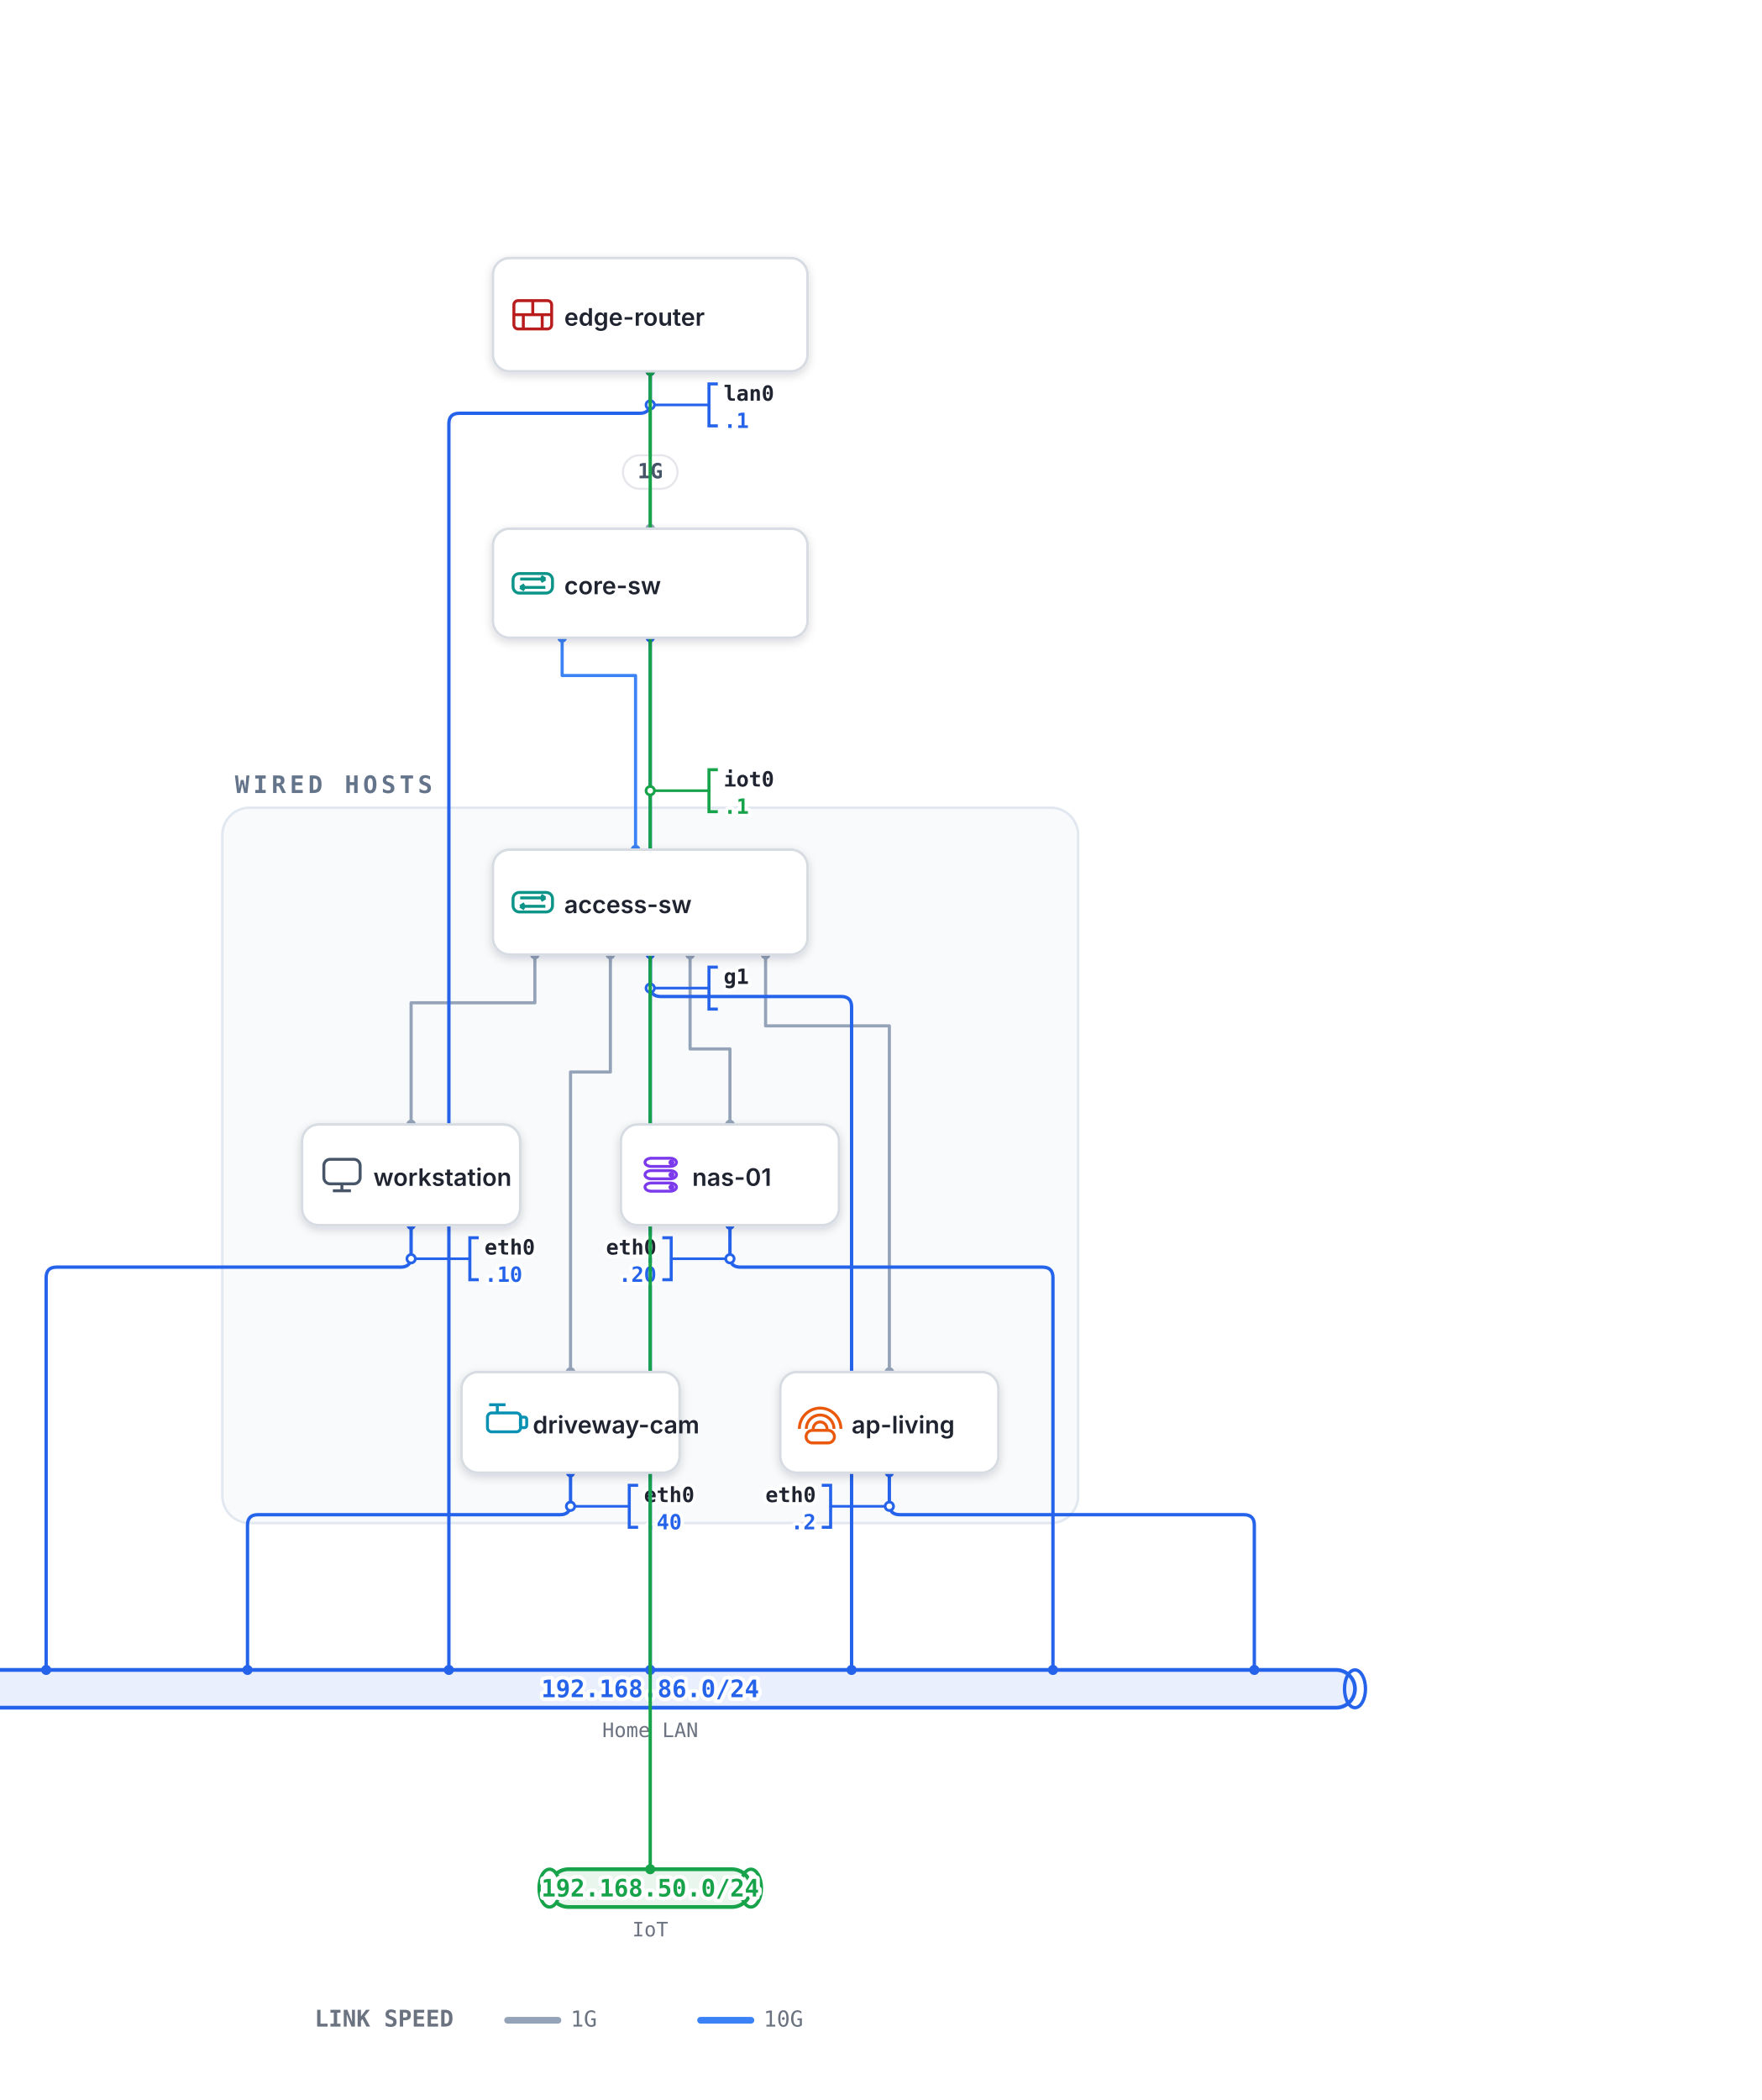
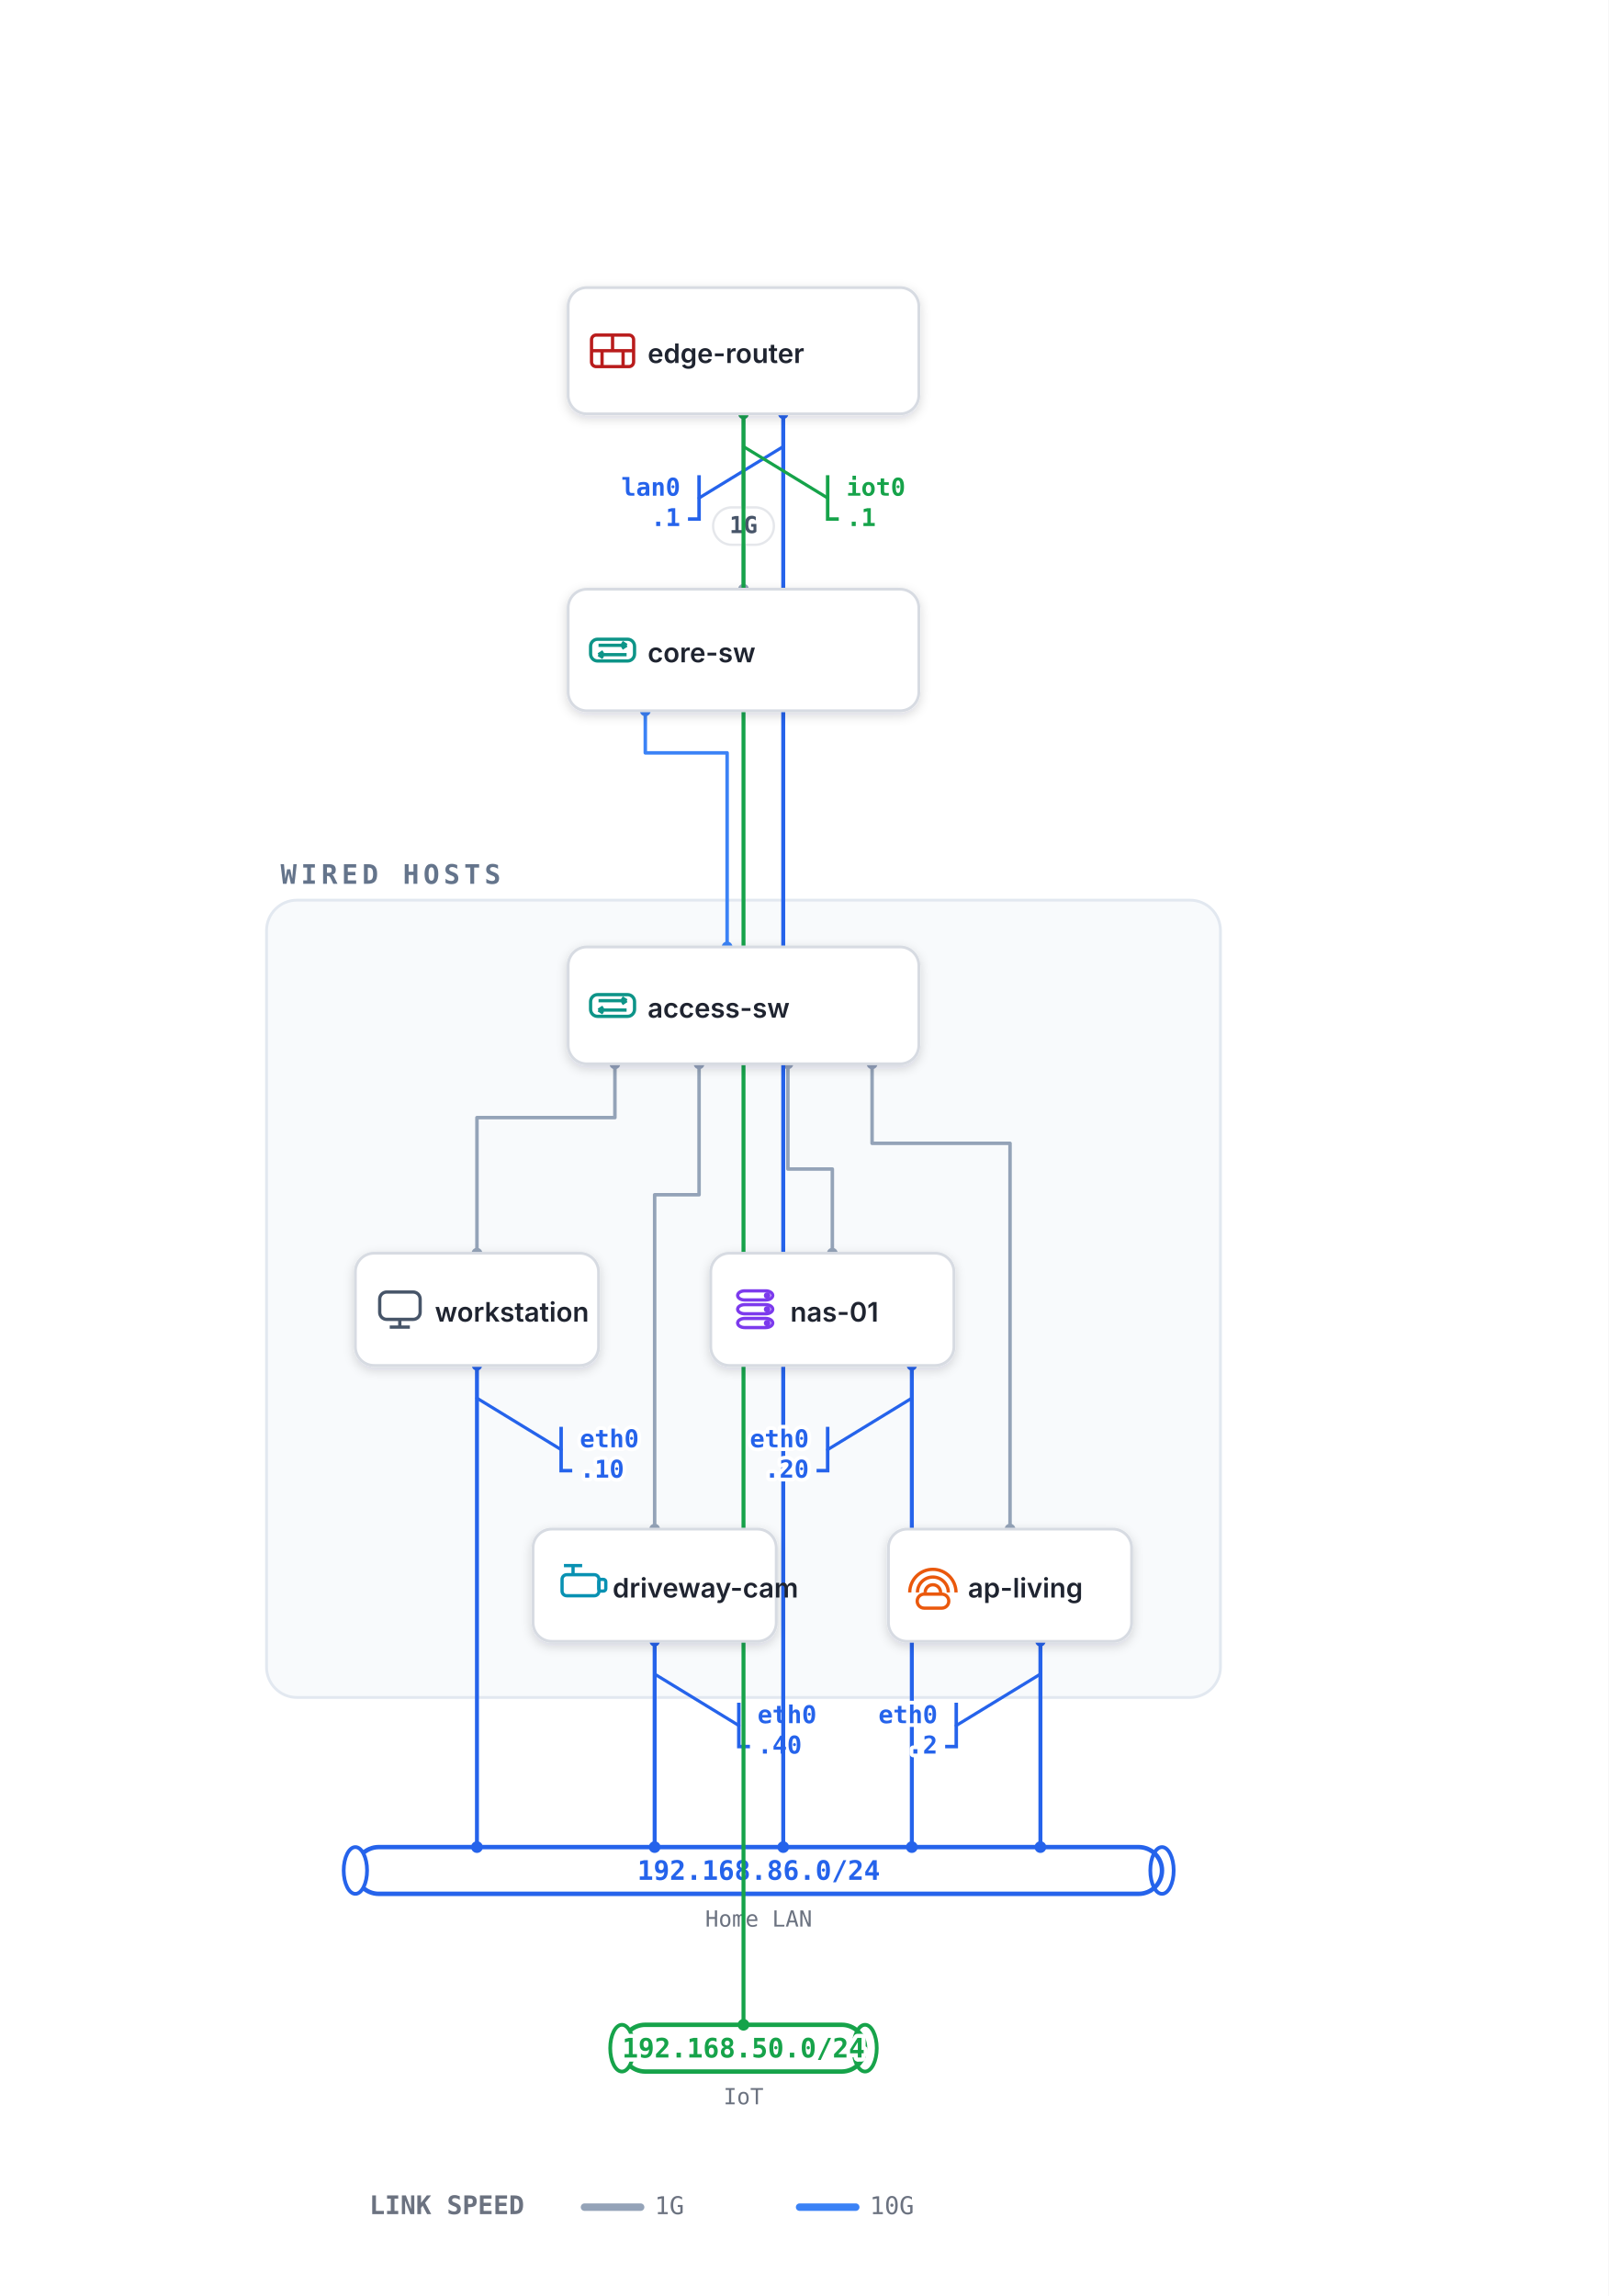
- <svg xmlns="http://www.w3.org/2000/svg" viewBox="0 0 840 1001" font-family="Inter, system-ui, -apple-system, 'Segoe UI', Roboto, sans-serif">
+ <svg xmlns="http://www.w3.org/2000/svg" viewBox="0 0 688 982" font-family="Inter, system-ui, -apple-system, 'Segoe UI', Roboto, sans-serif">
  <defs>
    <filter id="sh" x="-20%" y="-20%" width="140%" height="140%">
      <feDropShadow dx="0" dy="1.5" stdDeviation="2.2" flood-color="#0f172a" flood-opacity="0.16" />
    </filter>
  </defs>
-   <rect width="840" height="1001" fill="#ffffff" />
-   <g transform="translate(40,0)">
+   <rect width="688" height="982" fill="#ffffff" />
+   <g transform="translate(48,0)">
    <rect x="66.0" y="385.0" width="408.0" height="341.0" rx="13" fill="#f8fafc" stroke="#e2e8f0" stroke-width="1.2" />
    <text x="72.0" y="378.0" font-size="11.5" fill="#64748b" font-weight="700" letter-spacing="1.8" font-family="ui-monospace, SFMono-Regular, Menlo, Consolas, monospace">WIRED HOSTS</text>
    <path d="M 270.0,177.0 L 270.0,200.0 L 270.0,200.0 L 270.0,252.0" fill="none" stroke="#94a3b8" stroke-width="1.5" stroke-linecap="round" stroke-linejoin="round" stroke-opacity="1" />
    <circle cx="270.0" cy="177.0" r="2.3" fill="#94a3b8" />
    <circle cx="270.0" cy="252.0" r="2.3" fill="#94a3b8" />
    <path d="M 263.0,405.0 L 263.0,322.0 L 228.0,322.0 L 228.0,304.0" fill="none" stroke="#3b82f6" stroke-width="1.5" stroke-linecap="round" stroke-linejoin="round" stroke-opacity="1" />
    <circle cx="263.0" cy="405.0" r="2.3" fill="#3b82f6" />
    <circle cx="228.0" cy="304.0" r="2.3" fill="#3b82f6" />
    <path d="M 215.0,455.0 L 215.0,478.0 L 156.0,478.0 L 156.0,536.0" fill="none" stroke="#94a3b8" stroke-width="1.5" stroke-linecap="round" stroke-linejoin="round" stroke-opacity="1" />
    <circle cx="215.0" cy="455.0" r="2.3" fill="#94a3b8" />
    <circle cx="156.0" cy="536.0" r="2.3" fill="#94a3b8" />
    <path d="M 289.0,455.0 L 289.0,500.0 L 308.0,500.0 L 308.0,536.0" fill="none" stroke="#94a3b8" stroke-width="1.5" stroke-linecap="round" stroke-linejoin="round" stroke-opacity="1" />
    <circle cx="289.0" cy="455.0" r="2.3" fill="#94a3b8" />
    <circle cx="308.0" cy="536.0" r="2.3" fill="#94a3b8" />
    <path d="M 251.0,455.0 L 251.0,511.0 L 232.0,511.0 L 232.0,654.0" fill="none" stroke="#94a3b8" stroke-width="1.5" stroke-linecap="round" stroke-linejoin="round" stroke-opacity="1" />
    <circle cx="251.0" cy="455.0" r="2.3" fill="#94a3b8" />
    <circle cx="232.0" cy="654.0" r="2.3" fill="#94a3b8" />
    <path d="M 325.0,455.0 L 325.0,489.0 L 384.0,489.0 L 384.0,654.0" fill="none" stroke="#94a3b8" stroke-width="1.5" stroke-linecap="round" stroke-linejoin="round" stroke-opacity="1" />
    <circle cx="325.0" cy="455.0" r="2.3" fill="#94a3b8" />
    <circle cx="384.0" cy="654.0" r="2.3" fill="#94a3b8" />
    <rect x="257.0" y="217.0" width="26.0" height="16" rx="8" fill="#ffffff" stroke="#e5e7eb" stroke-width="1" />
    <text x="270.0" y="228.0" font-size="10" text-anchor="middle" fill="#475569" font-weight="600" font-family="ui-monospace, SFMono-Regular, Menlo, Consolas, monospace">1G</text>
-     <rect x="253.6" y="156.0" width="32.8" height="13" rx="3" fill="#ffffff" stroke="#6b7280" stroke-width="1" />
-     <text x="270.0" y="165.5" font-size="8" text-anchor="middle" fill="#6b7280" font-weight="700" font-family="ui-monospace, SFMono-Regular, Menlo, Consolas, monospace">lan0</text>
-     <text x="270.0" y="176.0" font-size="7.5" text-anchor="middle" fill="#6b7280" font-family="ui-monospace, SFMono-Regular, Menlo, Consolas, monospace">192.168.86.1/24</text>
-     <rect x="256.7" y="259.0" width="26.6" height="13" rx="3" fill="#ffffff" stroke="#6b7280" stroke-width="1" />
-     <text x="270.0" y="268.5" font-size="8" text-anchor="middle" fill="#6b7280" font-weight="700" font-family="ui-monospace, SFMono-Regular, Menlo, Consolas, monospace">te1</text>
    <rect x="252.8" y="412.0" width="20.4" height="13" rx="3" fill="#ffffff" stroke="#6b7280" stroke-width="1" />
    <text x="263.0" y="421.5" font-size="8" text-anchor="middle" fill="#6b7280" font-weight="700" font-family="ui-monospace, SFMono-Regular, Menlo, Consolas, monospace">u1</text>
    <rect x="214.7" y="283.0" width="26.6" height="13" rx="3" fill="#ffffff" stroke="#6b7280" stroke-width="1" />
    <text x="228.0" y="292.5" font-size="8" text-anchor="middle" fill="#6b7280" font-weight="700" font-family="ui-monospace, SFMono-Regular, Menlo, Consolas, monospace">te2</text>
-     <rect x="204.8" y="434.0" width="20.4" height="13" rx="3" fill="#ffffff" stroke="#6b7280" stroke-width="1" />
-     <text x="215.0" y="443.5" font-size="8" text-anchor="middle" fill="#6b7280" font-weight="700" font-family="ui-monospace, SFMono-Regular, Menlo, Consolas, monospace">g1</text>
-     <rect x="139.6" y="543.0" width="32.8" height="13" rx="3" fill="#ffffff" stroke="#6b7280" stroke-width="1" />
-     <text x="156.0" y="552.5" font-size="8" text-anchor="middle" fill="#6b7280" font-weight="700" font-family="ui-monospace, SFMono-Regular, Menlo, Consolas, monospace">eth0</text>
    <rect x="278.8" y="434.0" width="20.4" height="13" rx="3" fill="#ffffff" stroke="#6b7280" stroke-width="1" />
    <text x="289.0" y="443.5" font-size="8" text-anchor="middle" fill="#6b7280" font-weight="700" font-family="ui-monospace, SFMono-Regular, Menlo, Consolas, monospace">g2</text>
-     <rect x="291.6" y="543.0" width="32.8" height="13" rx="3" fill="#ffffff" stroke="#6b7280" stroke-width="1" />
-     <text x="308.0" y="552.5" font-size="8" text-anchor="middle" fill="#6b7280" font-weight="700" font-family="ui-monospace, SFMono-Regular, Menlo, Consolas, monospace">eth0</text>
    <rect x="240.8" y="434.0" width="20.4" height="13" rx="3" fill="#ffffff" stroke="#6b7280" stroke-width="1" />
    <text x="251.0" y="443.5" font-size="8" text-anchor="middle" fill="#6b7280" font-weight="700" font-family="ui-monospace, SFMono-Regular, Menlo, Consolas, monospace">g3</text>
-     <rect x="215.6" y="661.0" width="32.8" height="13" rx="3" fill="#ffffff" stroke="#6b7280" stroke-width="1" />
-     <text x="232.0" y="670.5" font-size="8" text-anchor="middle" fill="#6b7280" font-weight="700" font-family="ui-monospace, SFMono-Regular, Menlo, Consolas, monospace">eth0</text>
    <rect x="314.8" y="434.0" width="20.4" height="13" rx="3" fill="#ffffff" stroke="#6b7280" stroke-width="1" />
    <text x="325.0" y="443.5" font-size="8" text-anchor="middle" fill="#6b7280" font-weight="700" font-family="ui-monospace, SFMono-Regular, Menlo, Consolas, monospace">g4</text>
-     <rect x="367.6" y="661.0" width="32.8" height="13" rx="3" fill="#ffffff" stroke="#6b7280" stroke-width="1" />
-     <text x="384.0" y="670.5" font-size="8" text-anchor="middle" fill="#6b7280" font-weight="700" font-family="ui-monospace, SFMono-Regular, Menlo, Consolas, monospace">eth0</text>
-     <rect x="-66.0" y="796.0" width="672.0" height="18" rx="9" fill="#2563eb" fill-opacity="0.10" stroke="#2563eb" stroke-width="1.8" />
-     <ellipse cx="-66.0" cy="805.0" rx="5.0" ry="9.0" fill="#ffffff" stroke="#2563eb" stroke-width="1.6" />
-     <ellipse cx="606.0" cy="805.0" rx="5.0" ry="9.0" fill="none" stroke="#2563eb" stroke-width="1.6" />
-     <text x="270.0" y="809.0" font-size="11.5" text-anchor="middle" fill="#2563eb" font-weight="700" font-family="ui-monospace, SFMono-Regular, Menlo, Consolas, monospace" paint-order="stroke" stroke="#ffffff" stroke-width="3.5" stroke-linejoin="round">192.168.86.0/24</text>
-     <text x="270.0" y="828.0" font-size="9.5" text-anchor="middle" fill="#6b7280" font-family="ui-monospace, SFMono-Regular, Menlo, Consolas, monospace">Home LAN</text>
-     <path d="M 156.0,584.0 L 156.0,599.0 Q 156.0,604.0 151.0,604.0 L -13.0,604.0 Q -18.0,604.0 -18.0,609.0 L -18.0,796.0" fill="none" stroke="#2563eb" stroke-width="1.6" stroke-linecap="round" stroke-linejoin="round" />
+     <rect x="104.0" y="790.0" width="345.0" height="20" rx="10" fill="#ffffff" stroke="#2563eb" stroke-width="1.9" />
+     <ellipse cx="104.0" cy="800.0" rx="5.0" ry="10.0" fill="#ffffff" stroke="#2563eb" stroke-width="1.6" />
+     <ellipse cx="449.0" cy="800.0" rx="5.0" ry="10.0" fill="none" stroke="#2563eb" stroke-width="1.6" />
+     <text x="276.5" y="804.0" font-size="11.5" text-anchor="middle" fill="#2563eb" font-weight="700" font-family="ui-monospace, SFMono-Regular, Menlo, Consolas, monospace" paint-order="stroke" stroke="#ffffff" stroke-width="3.5" stroke-linejoin="round">192.168.86.0/24</text>
+     <text x="276.5" y="824.0" font-size="9.5" text-anchor="middle" fill="#6b7280" font-family="ui-monospace, SFMono-Regular, Menlo, Consolas, monospace">Home LAN</text>
+     <line x1="156.0" y1="584.0" x2="156.0" y2="790.0" stroke="#2563eb" stroke-width="1.7" stroke-linecap="round" />
    <circle cx="156.0" cy="584.0" r="2.2" fill="#2563eb" />
-     <circle cx="-18.0" cy="796.0" r="2.4" fill="#2563eb" />
-     <line x1="156.0" y1="600.0" x2="184.0" y2="600.0" stroke="#2563eb" stroke-width="1.25" stroke-linecap="round" />
-     <circle cx="156.0" cy="600.0" r="2" fill="#ffffff" stroke="#2563eb" stroke-width="1.3" />
-     <path d="M 184.0,590.0 L 187.5,590.0 M 184.0,590.0 L 184.0,610.0 M 184.0,610.0 L 187.5,610.0" fill="none" stroke="#2563eb" stroke-width="1.45" stroke-linecap="square" />
-     <text x="191.0" y="598.0" font-size="10" text-anchor="start" fill="#1f2430" font-weight="700" font-family="ui-monospace, SFMono-Regular, Menlo, Consolas, monospace" paint-order="stroke" stroke="#ffffff" stroke-width="3.2" stroke-linejoin="round">eth0</text>
-     <text x="191.0" y="611.0" font-size="10" text-anchor="start" fill="#2563eb" font-weight="600" font-family="ui-monospace, SFMono-Regular, Menlo, Consolas, monospace" paint-order="stroke" stroke="#ffffff" stroke-width="3.2" stroke-linejoin="round">.10</text>
-     <path d="M 232.0,702.0 L 232.0,717.0 Q 232.0,722.0 227.0,722.0 L 83.0,722.0 Q 78.0,722.0 78.0,727.0 L 78.0,796.0" fill="none" stroke="#2563eb" stroke-width="1.6" stroke-linecap="round" stroke-linejoin="round" />
+     <circle cx="156.0" cy="790.0" r="2.5" fill="#2563eb" />
+     <line x1="156.0" y1="598.0" x2="192.0" y2="620.0" stroke="#2563eb" stroke-width="1.35" stroke-linecap="round" />
+     <path d="M 192.0,611.0 L 192.0,629.0 M 192.0,629.0 L 196.0,629.0" fill="none" stroke="#2563eb" stroke-width="1.5" stroke-linecap="square" />
+     <text x="200.0" y="619.0" font-size="10.5" text-anchor="start" fill="#2563eb" font-weight="700" font-family="ui-monospace, SFMono-Regular, Menlo, Consolas, monospace" paint-order="stroke" stroke="#ffffff" stroke-width="3.2" stroke-linejoin="round">eth0</text>
+     <text x="200.0" y="632.0" font-size="10.5" text-anchor="start" fill="#2563eb" font-weight="600" font-family="ui-monospace, SFMono-Regular, Menlo, Consolas, monospace" paint-order="stroke" stroke="#ffffff" stroke-width="3.2" stroke-linejoin="round">.10</text>
+     <line x1="232.0" y1="702.0" x2="232.0" y2="790.0" stroke="#2563eb" stroke-width="1.7" stroke-linecap="round" />
    <circle cx="232.0" cy="702.0" r="2.2" fill="#2563eb" />
-     <circle cx="78.0" cy="796.0" r="2.4" fill="#2563eb" />
-     <line x1="232.0" y1="718.0" x2="260.0" y2="718.0" stroke="#2563eb" stroke-width="1.25" stroke-linecap="round" />
-     <circle cx="232.0" cy="718.0" r="2" fill="#ffffff" stroke="#2563eb" stroke-width="1.3" />
-     <path d="M 260.0,708.0 L 263.5,708.0 M 260.0,708.0 L 260.0,728.0 M 260.0,728.0 L 263.5,728.0" fill="none" stroke="#2563eb" stroke-width="1.45" stroke-linecap="square" />
-     <text x="267.0" y="716.0" font-size="10" text-anchor="start" fill="#1f2430" font-weight="700" font-family="ui-monospace, SFMono-Regular, Menlo, Consolas, monospace" paint-order="stroke" stroke="#ffffff" stroke-width="3.2" stroke-linejoin="round">eth0</text>
-     <text x="267.0" y="729.0" font-size="10" text-anchor="start" fill="#2563eb" font-weight="600" font-family="ui-monospace, SFMono-Regular, Menlo, Consolas, monospace" paint-order="stroke" stroke="#ffffff" stroke-width="3.2" stroke-linejoin="round">.40</text>
-     <path d="M 270.0,177.0 L 270.0,192.0 Q 270.0,197.0 265.0,197.0 L 179.0,197.0 Q 174.0,197.0 174.0,202.0 L 174.0,796.0" fill="none" stroke="#2563eb" stroke-width="1.6" stroke-linecap="round" stroke-linejoin="round" />
-     <circle cx="270.0" cy="177.0" r="2.2" fill="#2563eb" />
-     <circle cx="174.0" cy="796.0" r="2.4" fill="#2563eb" />
-     <line x1="270.0" y1="193.0" x2="298.0" y2="193.0" stroke="#2563eb" stroke-width="1.25" stroke-linecap="round" />
-     <circle cx="270.0" cy="193.0" r="2" fill="#ffffff" stroke="#2563eb" stroke-width="1.3" />
-     <path d="M 298.0,183.0 L 301.5,183.0 M 298.0,183.0 L 298.0,203.0 M 298.0,203.0 L 301.5,203.0" fill="none" stroke="#2563eb" stroke-width="1.45" stroke-linecap="square" />
-     <text x="305.0" y="191.0" font-size="10" text-anchor="start" fill="#1f2430" font-weight="700" font-family="ui-monospace, SFMono-Regular, Menlo, Consolas, monospace" paint-order="stroke" stroke="#ffffff" stroke-width="3.2" stroke-linejoin="round">lan0</text>
-     <text x="305.0" y="204.0" font-size="10" text-anchor="start" fill="#2563eb" font-weight="600" font-family="ui-monospace, SFMono-Regular, Menlo, Consolas, monospace" paint-order="stroke" stroke="#ffffff" stroke-width="3.2" stroke-linejoin="round">.1</text>
-     <path d="M 270.0,304.0 L 270.0,796.0" fill="none" stroke="#2563eb" stroke-width="1.6" stroke-linecap="round" stroke-linejoin="round" />
-     <circle cx="270.0" cy="304.0" r="2.2" fill="#2563eb" />
-     <circle cx="270.0" cy="796.0" r="2.4" fill="#2563eb" />
-     <line x1="270.0" y1="441.8" x2="298.0" y2="441.8" stroke="#2563eb" stroke-width="1.25" stroke-linecap="round" />
-     <circle cx="270.0" cy="441.8" r="2" fill="#ffffff" stroke="#2563eb" stroke-width="1.3" />
-     <path d="M 298.0,431.8 L 301.5,431.8 M 298.0,431.8 L 298.0,451.8 M 298.0,451.8 L 301.5,451.8" fill="none" stroke="#2563eb" stroke-width="1.45" stroke-linecap="square" />
-     <text x="305.0" y="439.8" font-size="10" text-anchor="start" fill="#1f2430" font-weight="700" font-family="ui-monospace, SFMono-Regular, Menlo, Consolas, monospace" paint-order="stroke" stroke="#ffffff" stroke-width="3.2" stroke-linejoin="round">te1</text>
-     <path d="M 270.0,455.0 L 270.0,470.0 Q 270.0,475.0 275.0,475.0 L 361.0,475.0 Q 366.0,475.0 366.0,480.0 L 366.0,796.0" fill="none" stroke="#2563eb" stroke-width="1.6" stroke-linecap="round" stroke-linejoin="round" />
-     <circle cx="270.0" cy="455.0" r="2.2" fill="#2563eb" />
-     <circle cx="366.0" cy="796.0" r="2.4" fill="#2563eb" />
-     <line x1="270.0" y1="471.0" x2="298.0" y2="471.0" stroke="#2563eb" stroke-width="1.25" stroke-linecap="round" />
-     <circle cx="270.0" cy="471.0" r="2" fill="#ffffff" stroke="#2563eb" stroke-width="1.3" />
-     <path d="M 298.0,461.0 L 301.5,461.0 M 298.0,461.0 L 298.0,481.0 M 298.0,481.0 L 301.5,481.0" fill="none" stroke="#2563eb" stroke-width="1.45" stroke-linecap="square" />
-     <text x="305.0" y="469.0" font-size="10" text-anchor="start" fill="#1f2430" font-weight="700" font-family="ui-monospace, SFMono-Regular, Menlo, Consolas, monospace" paint-order="stroke" stroke="#ffffff" stroke-width="3.2" stroke-linejoin="round">g1</text>
-     <path d="M 308.0,584.0 L 308.0,599.0 Q 308.0,604.0 313.0,604.0 L 457.0,604.0 Q 462.0,604.0 462.0,609.0 L 462.0,796.0" fill="none" stroke="#2563eb" stroke-width="1.6" stroke-linecap="round" stroke-linejoin="round" />
-     <circle cx="308.0" cy="584.0" r="2.2" fill="#2563eb" />
-     <circle cx="462.0" cy="796.0" r="2.4" fill="#2563eb" />
-     <line x1="308.0" y1="600.0" x2="280.0" y2="600.0" stroke="#2563eb" stroke-width="1.25" stroke-linecap="round" />
-     <circle cx="308.0" cy="600.0" r="2" fill="#ffffff" stroke="#2563eb" stroke-width="1.3" />
-     <path d="M 280.0,590.0 L 276.5,590.0 M 280.0,590.0 L 280.0,610.0 M 280.0,610.0 L 276.5,610.0" fill="none" stroke="#2563eb" stroke-width="1.45" stroke-linecap="square" />
-     <text x="273.0" y="598.0" font-size="10" text-anchor="end" fill="#1f2430" font-weight="700" font-family="ui-monospace, SFMono-Regular, Menlo, Consolas, monospace" paint-order="stroke" stroke="#ffffff" stroke-width="3.2" stroke-linejoin="round">eth0</text>
-     <text x="273.0" y="611.0" font-size="10" text-anchor="end" fill="#2563eb" font-weight="600" font-family="ui-monospace, SFMono-Regular, Menlo, Consolas, monospace" paint-order="stroke" stroke="#ffffff" stroke-width="3.2" stroke-linejoin="round">.20</text>
-     <path d="M 384.0,702.0 L 384.0,717.0 Q 384.0,722.0 389.0,722.0 L 553.0,722.0 Q 558.0,722.0 558.0,727.0 L 558.0,796.0" fill="none" stroke="#2563eb" stroke-width="1.6" stroke-linecap="round" stroke-linejoin="round" />
-     <circle cx="384.0" cy="702.0" r="2.2" fill="#2563eb" />
-     <circle cx="558.0" cy="796.0" r="2.4" fill="#2563eb" />
-     <line x1="384.0" y1="718.0" x2="356.0" y2="718.0" stroke="#2563eb" stroke-width="1.25" stroke-linecap="round" />
-     <circle cx="384.0" cy="718.0" r="2" fill="#ffffff" stroke="#2563eb" stroke-width="1.3" />
-     <path d="M 356.0,708.0 L 352.5,708.0 M 356.0,708.0 L 356.0,728.0 M 356.0,728.0 L 352.5,728.0" fill="none" stroke="#2563eb" stroke-width="1.45" stroke-linecap="square" />
-     <text x="349.0" y="716.0" font-size="10" text-anchor="end" fill="#1f2430" font-weight="700" font-family="ui-monospace, SFMono-Regular, Menlo, Consolas, monospace" paint-order="stroke" stroke="#ffffff" stroke-width="3.2" stroke-linejoin="round">eth0</text>
-     <text x="349.0" y="729.0" font-size="10" text-anchor="end" fill="#2563eb" font-weight="600" font-family="ui-monospace, SFMono-Regular, Menlo, Consolas, monospace" paint-order="stroke" stroke="#ffffff" stroke-width="3.2" stroke-linejoin="round">.2</text>
-     <rect x="222.0" y="891.0" width="96.0" height="18" rx="9" fill="#16a34a" fill-opacity="0.10" stroke="#16a34a" stroke-width="1.8" />
-     <ellipse cx="222.0" cy="900.0" rx="5.0" ry="9.0" fill="#ffffff" stroke="#16a34a" stroke-width="1.6" />
-     <ellipse cx="318.0" cy="900.0" rx="5.0" ry="9.0" fill="none" stroke="#16a34a" stroke-width="1.6" />
-     <text x="270.0" y="904.0" font-size="11.5" text-anchor="middle" fill="#16a34a" font-weight="700" font-family="ui-monospace, SFMono-Regular, Menlo, Consolas, monospace" paint-order="stroke" stroke="#ffffff" stroke-width="3.5" stroke-linejoin="round">192.168.50.0/24</text>
-     <text x="270.0" y="923.0" font-size="9.5" text-anchor="middle" fill="#6b7280" font-family="ui-monospace, SFMono-Regular, Menlo, Consolas, monospace">IoT</text>
-     <path d="M 270.0,177.0 L 270.0,891.0" fill="none" stroke="#16a34a" stroke-width="1.6" stroke-linecap="round" stroke-linejoin="round" />
+     <circle cx="232.0" cy="790.0" r="2.5" fill="#2563eb" />
+     <line x1="232.0" y1="716.0" x2="268.0" y2="738.0" stroke="#2563eb" stroke-width="1.35" stroke-linecap="round" />
+     <path d="M 268.0,729.0 L 268.0,747.0 M 268.0,747.0 L 272.0,747.0" fill="none" stroke="#2563eb" stroke-width="1.5" stroke-linecap="square" />
+     <text x="276.0" y="737.0" font-size="10.5" text-anchor="start" fill="#2563eb" font-weight="700" font-family="ui-monospace, SFMono-Regular, Menlo, Consolas, monospace" paint-order="stroke" stroke="#ffffff" stroke-width="3.2" stroke-linejoin="round">eth0</text>
+     <text x="276.0" y="750.0" font-size="10.5" text-anchor="start" fill="#2563eb" font-weight="600" font-family="ui-monospace, SFMono-Regular, Menlo, Consolas, monospace" paint-order="stroke" stroke="#ffffff" stroke-width="3.2" stroke-linejoin="round">.40</text>
+     <line x1="287.0" y1="177.0" x2="287.0" y2="790.0" stroke="#2563eb" stroke-width="1.7" stroke-linecap="round" />
+     <circle cx="287.0" cy="177.0" r="2.2" fill="#2563eb" />
+     <circle cx="287.0" cy="790.0" r="2.5" fill="#2563eb" />
+     <line x1="287.0" y1="191.0" x2="251.0" y2="213.0" stroke="#2563eb" stroke-width="1.35" stroke-linecap="round" />
+     <path d="M 251.0,204.0 L 251.0,222.0 M 251.0,222.0 L 247.0,222.0" fill="none" stroke="#2563eb" stroke-width="1.5" stroke-linecap="square" />
+     <text x="243.0" y="212.0" font-size="10.5" text-anchor="end" fill="#2563eb" font-weight="700" font-family="ui-monospace, SFMono-Regular, Menlo, Consolas, monospace" paint-order="stroke" stroke="#ffffff" stroke-width="3.2" stroke-linejoin="round">lan0</text>
+     <text x="243.0" y="225.0" font-size="10.5" text-anchor="end" fill="#2563eb" font-weight="600" font-family="ui-monospace, SFMono-Regular, Menlo, Consolas, monospace" paint-order="stroke" stroke="#ffffff" stroke-width="3.2" stroke-linejoin="round">.1</text>
+     <line x1="342.0" y1="584.0" x2="342.0" y2="790.0" stroke="#2563eb" stroke-width="1.7" stroke-linecap="round" />
+     <circle cx="342.0" cy="584.0" r="2.2" fill="#2563eb" />
+     <circle cx="342.0" cy="790.0" r="2.5" fill="#2563eb" />
+     <line x1="342.0" y1="598.0" x2="306.0" y2="620.0" stroke="#2563eb" stroke-width="1.35" stroke-linecap="round" />
+     <path d="M 306.0,611.0 L 306.0,629.0 M 306.0,629.0 L 302.0,629.0" fill="none" stroke="#2563eb" stroke-width="1.5" stroke-linecap="square" />
+     <text x="298.0" y="619.0" font-size="10.5" text-anchor="end" fill="#2563eb" font-weight="700" font-family="ui-monospace, SFMono-Regular, Menlo, Consolas, monospace" paint-order="stroke" stroke="#ffffff" stroke-width="3.2" stroke-linejoin="round">eth0</text>
+     <text x="298.0" y="632.0" font-size="10.5" text-anchor="end" fill="#2563eb" font-weight="600" font-family="ui-monospace, SFMono-Regular, Menlo, Consolas, monospace" paint-order="stroke" stroke="#ffffff" stroke-width="3.2" stroke-linejoin="round">.20</text>
+     <line x1="397.0" y1="702.0" x2="397.0" y2="790.0" stroke="#2563eb" stroke-width="1.7" stroke-linecap="round" />
+     <circle cx="397.0" cy="702.0" r="2.2" fill="#2563eb" />
+     <circle cx="397.0" cy="790.0" r="2.5" fill="#2563eb" />
+     <line x1="397.0" y1="716.0" x2="361.0" y2="738.0" stroke="#2563eb" stroke-width="1.35" stroke-linecap="round" />
+     <path d="M 361.0,729.0 L 361.0,747.0 M 361.0,747.0 L 357.0,747.0" fill="none" stroke="#2563eb" stroke-width="1.5" stroke-linecap="square" />
+     <text x="353.0" y="737.0" font-size="10.5" text-anchor="end" fill="#2563eb" font-weight="700" font-family="ui-monospace, SFMono-Regular, Menlo, Consolas, monospace" paint-order="stroke" stroke="#ffffff" stroke-width="3.2" stroke-linejoin="round">eth0</text>
+     <text x="353.0" y="750.0" font-size="10.5" text-anchor="end" fill="#2563eb" font-weight="600" font-family="ui-monospace, SFMono-Regular, Menlo, Consolas, monospace" paint-order="stroke" stroke="#ffffff" stroke-width="3.2" stroke-linejoin="round">.2</text>
+     <rect x="218.0" y="866.0" width="104.0" height="20" rx="10" fill="#ffffff" stroke="#16a34a" stroke-width="1.9" />
+     <ellipse cx="218.0" cy="876.0" rx="5.0" ry="10.0" fill="#ffffff" stroke="#16a34a" stroke-width="1.6" />
+     <ellipse cx="322.0" cy="876.0" rx="5.0" ry="10.0" fill="none" stroke="#16a34a" stroke-width="1.6" />
+     <text x="270.0" y="880.0" font-size="11.5" text-anchor="middle" fill="#16a34a" font-weight="700" font-family="ui-monospace, SFMono-Regular, Menlo, Consolas, monospace" paint-order="stroke" stroke="#ffffff" stroke-width="3.5" stroke-linejoin="round">192.168.50.0/24</text>
+     <text x="270.0" y="900.0" font-size="9.5" text-anchor="middle" fill="#6b7280" font-family="ui-monospace, SFMono-Regular, Menlo, Consolas, monospace">IoT</text>
+     <line x1="270.0" y1="177.0" x2="270.0" y2="866.0" stroke="#16a34a" stroke-width="1.7" stroke-linecap="round" />
    <circle cx="270.0" cy="177.0" r="2.2" fill="#16a34a" />
-     <circle cx="270.0" cy="891.0" r="2.4" fill="#16a34a" />
-     <line x1="270.0" y1="376.9" x2="298.0" y2="376.9" stroke="#16a34a" stroke-width="1.25" stroke-linecap="round" />
-     <circle cx="270.0" cy="376.9" r="2" fill="#ffffff" stroke="#16a34a" stroke-width="1.3" />
-     <path d="M 298.0,366.9 L 301.5,366.9 M 298.0,366.9 L 298.0,386.9 M 298.0,386.9 L 301.5,386.9" fill="none" stroke="#16a34a" stroke-width="1.45" stroke-linecap="square" />
-     <text x="305.0" y="374.9" font-size="10" text-anchor="start" fill="#1f2430" font-weight="700" font-family="ui-monospace, SFMono-Regular, Menlo, Consolas, monospace" paint-order="stroke" stroke="#ffffff" stroke-width="3.2" stroke-linejoin="round">iot0</text>
-     <text x="305.0" y="387.9" font-size="10" text-anchor="start" fill="#16a34a" font-weight="600" font-family="ui-monospace, SFMono-Regular, Menlo, Consolas, monospace" paint-order="stroke" stroke="#ffffff" stroke-width="3.2" stroke-linejoin="round">.1</text>
+     <circle cx="270.0" cy="866.0" r="2.5" fill="#16a34a" />
+     <line x1="270.0" y1="191.0" x2="306.0" y2="213.0" stroke="#16a34a" stroke-width="1.35" stroke-linecap="round" />
+     <path d="M 306.0,204.0 L 306.0,222.0 M 306.0,222.0 L 310.0,222.0" fill="none" stroke="#16a34a" stroke-width="1.5" stroke-linecap="square" />
+     <text x="314.0" y="212.0" font-size="10.5" text-anchor="start" fill="#16a34a" font-weight="700" font-family="ui-monospace, SFMono-Regular, Menlo, Consolas, monospace" paint-order="stroke" stroke="#ffffff" stroke-width="3.2" stroke-linejoin="round">iot0</text>
+     <text x="314.0" y="225.0" font-size="10.5" text-anchor="start" fill="#16a34a" font-weight="600" font-family="ui-monospace, SFMono-Regular, Menlo, Consolas, monospace" paint-order="stroke" stroke="#ffffff" stroke-width="3.2" stroke-linejoin="round">.1</text>
    <rect x="195.0" y="123.0" width="150" height="54" rx="8" fill="#ffffff" stroke="#d7dbe2" stroke-width="1.2" filter="url(#sh)" />
    <rect x="205.0" y="143.3" width="18.0" height="13.5" rx="2" fill="none" stroke="#b91c1c" stroke-width="1.4" />
    <line x1="205.0" y1="150.0" x2="223.0" y2="150.0" stroke="#b91c1c" stroke-width="1.4" />
    <line x1="214.0" y1="143.3" x2="214.0" y2="150.0" stroke="#b91c1c" stroke-width="1.4" />
    <line x1="209.5" y1="150.0" x2="209.5" y2="156.8" stroke="#b91c1c" stroke-width="1.4" />
    <line x1="218.5" y1="150.0" x2="218.5" y2="156.8" stroke="#b91c1c" stroke-width="1.4" />
    <text x="229.0" y="151.0" font-size="11.5" fill="#1f2430" font-weight="600" dominant-baseline="middle">edge-router</text>
    <rect x="195.0" y="252.0" width="150" height="52" rx="8" fill="#ffffff" stroke="#d7dbe2" stroke-width="1.2" filter="url(#sh)" />
    <rect x="204.6" y="273.4" width="18.8" height="9.3" rx="3" fill="none" stroke="#0d9488" stroke-width="1.4" />
    <line x1="208.0" y1="276.0" x2="220.0" y2="276.0" stroke="#0d9488" stroke-width="1.4" />
    <path d="M 220.0,276.0 l -2.0,-1.3 M 220.0,276.0 l -2.0,1.3" stroke="#0d9488" stroke-width="1.4" fill="none" />
    <line x1="208.0" y1="280.0" x2="220.0" y2="280.0" stroke="#0d9488" stroke-width="1.4" />
    <path d="M 208.0,280.0 l 2.0,-1.3 M 208.0,280.0 l 2.0,1.3" stroke="#0d9488" stroke-width="1.4" fill="none" />
    <text x="229.0" y="279.0" font-size="11.5" fill="#1f2430" font-weight="600" dominant-baseline="middle">core-sw</text>
    <rect x="195.0" y="405.0" width="150" height="50" rx="8" fill="#ffffff" stroke="#d7dbe2" stroke-width="1.2" filter="url(#sh)" />
    <rect x="204.6" y="425.4" width="18.8" height="9.3" rx="3" fill="none" stroke="#0d9488" stroke-width="1.4" />
    <line x1="208.0" y1="428.0" x2="220.0" y2="428.0" stroke="#0d9488" stroke-width="1.4" />
    <path d="M 220.0,428.0 l -2.0,-1.3 M 220.0,428.0 l -2.0,1.3" stroke="#0d9488" stroke-width="1.4" fill="none" />
    <line x1="208.0" y1="432.0" x2="220.0" y2="432.0" stroke="#0d9488" stroke-width="1.4" />
    <path d="M 208.0,432.0 l 2.0,-1.3 M 208.0,432.0 l 2.0,1.3" stroke="#0d9488" stroke-width="1.4" fill="none" />
    <text x="229.0" y="431.0" font-size="11.5" fill="#1f2430" font-weight="600" dominant-baseline="middle">access-sw</text>
    <rect x="104.0" y="536.0" width="104" height="48" rx="8" fill="#ffffff" stroke="#d7dbe2" stroke-width="1.2" filter="url(#sh)" />
    <rect x="114.4" y="552.6" width="17.3" height="11.7" rx="3" fill="none" stroke="#475569" stroke-width="1.4" />
    <line x1="123.0" y1="564.4" x2="123.0" y2="567.6" stroke="#475569" stroke-width="1.4" />
    <line x1="118.7" y1="567.6" x2="127.3" y2="567.6" stroke="#475569" stroke-width="1.4" />
    <text x="138.0" y="561.0" font-size="11.5" fill="#1f2430" font-weight="600" dominant-baseline="middle">workstation</text>
    <rect x="256.0" y="536.0" width="104" height="48" rx="8" fill="#ffffff" stroke="#d7dbe2" stroke-width="1.2" filter="url(#sh)" />
    <rect x="267.5" y="552.1" width="15.0" height="3.9" rx="3" fill="none" stroke="#7c3aed" stroke-width="1.4" />
    <circle cx="280.1" cy="554.1" r="1.4" fill="#7c3aed" />
    <rect x="267.5" y="558.0" width="15.0" height="3.9" rx="3" fill="none" stroke="#7c3aed" stroke-width="1.4" />
    <circle cx="280.1" cy="560.0" r="1.4" fill="#7c3aed" />
    <rect x="267.5" y="563.9" width="15.0" height="3.9" rx="3" fill="none" stroke="#7c3aed" stroke-width="1.4" />
    <circle cx="280.1" cy="565.9" r="1.4" fill="#7c3aed" />
    <text x="290.0" y="561.0" font-size="11.5" fill="#1f2430" font-weight="600" dominant-baseline="middle">nas-01</text>
    <rect x="180.0" y="654.0" width="104" height="48" rx="8" fill="#ffffff" stroke="#d7dbe2" stroke-width="1.2" filter="url(#sh)" />
    <rect x="192.4" y="673.5" width="15.8" height="9.0" rx="2" fill="none" stroke="#0891b2" stroke-width="1.4" />
    <rect x="208.1" y="675.5" width="3.0" height="5.0" rx="1" fill="none" stroke="#0891b2" stroke-width="1.4" />
    <line x1="197.1" y1="673.5" x2="197.1" y2="669.6" stroke="#0891b2" stroke-width="1.4" />
    <line x1="193.2" y1="669.6" x2="201.0" y2="669.6" stroke="#0891b2" stroke-width="1.4" />
    <text x="214.0" y="679.0" font-size="11.5" fill="#1f2430" font-weight="600" dominant-baseline="middle">driveway-cam</text>
    <rect x="332.0" y="654.0" width="104" height="48" rx="8" fill="#ffffff" stroke="#d7dbe2" stroke-width="1.2" filter="url(#sh)" />
    <rect x="344.3" y="681.8" width="13.5" height="6.0" rx="3" fill="none" stroke="#ea580c" stroke-width="1.4" />
    <path d="M 347.7,681.1 A 3.3,3.3 0 0 1 354.3,681.1" fill="none" stroke="#ea580c" stroke-width="1.4" />
    <path d="M 344.4,681.1 A 6.6,6.6 0 0 1 357.6,681.1" fill="none" stroke="#ea580c" stroke-width="1.4" />
    <path d="M 341.1,681.1 A 9.9,9.9 0 0 1 360.9,681.1" fill="none" stroke="#ea580c" stroke-width="1.4" />
    <text x="366.0" y="679.0" font-size="11.5" fill="#1f2430" font-weight="600" dominant-baseline="middle">ap-living</text>
-     <text x="110" y="966" font-size="11" fill="#6b7280" font-weight="700" font-family="ui-monospace, SFMono-Regular, Menlo, Consolas, monospace">LINK SPEED</text>
-     <line x1="202" y1="963" x2="226" y2="963" stroke="#94a3b8" stroke-width="3.2" stroke-linecap="round" />
-     <text x="232" y="966" font-size="10.5" fill="#6b7280" font-family="ui-monospace, SFMono-Regular, Menlo, Consolas, monospace">1G</text>
-     <line x1="294" y1="963" x2="318" y2="963" stroke="#3b82f6" stroke-width="3.2" stroke-linecap="round" />
-     <text x="324" y="966" font-size="10.5" fill="#6b7280" font-family="ui-monospace, SFMono-Regular, Menlo, Consolas, monospace">10G</text>
+     <text x="110" y="947" font-size="11" fill="#6b7280" font-weight="700" font-family="ui-monospace, SFMono-Regular, Menlo, Consolas, monospace">LINK SPEED</text>
+     <line x1="202" y1="944" x2="226" y2="944" stroke="#94a3b8" stroke-width="3.2" stroke-linecap="round" />
+     <text x="232" y="947" font-size="10.5" fill="#6b7280" font-family="ui-monospace, SFMono-Regular, Menlo, Consolas, monospace">1G</text>
+     <line x1="294" y1="944" x2="318" y2="944" stroke="#3b82f6" stroke-width="3.2" stroke-linecap="round" />
+     <text x="324" y="947" font-size="10.5" fill="#6b7280" font-family="ui-monospace, SFMono-Regular, Menlo, Consolas, monospace">10G</text>
  </g>
</svg>
